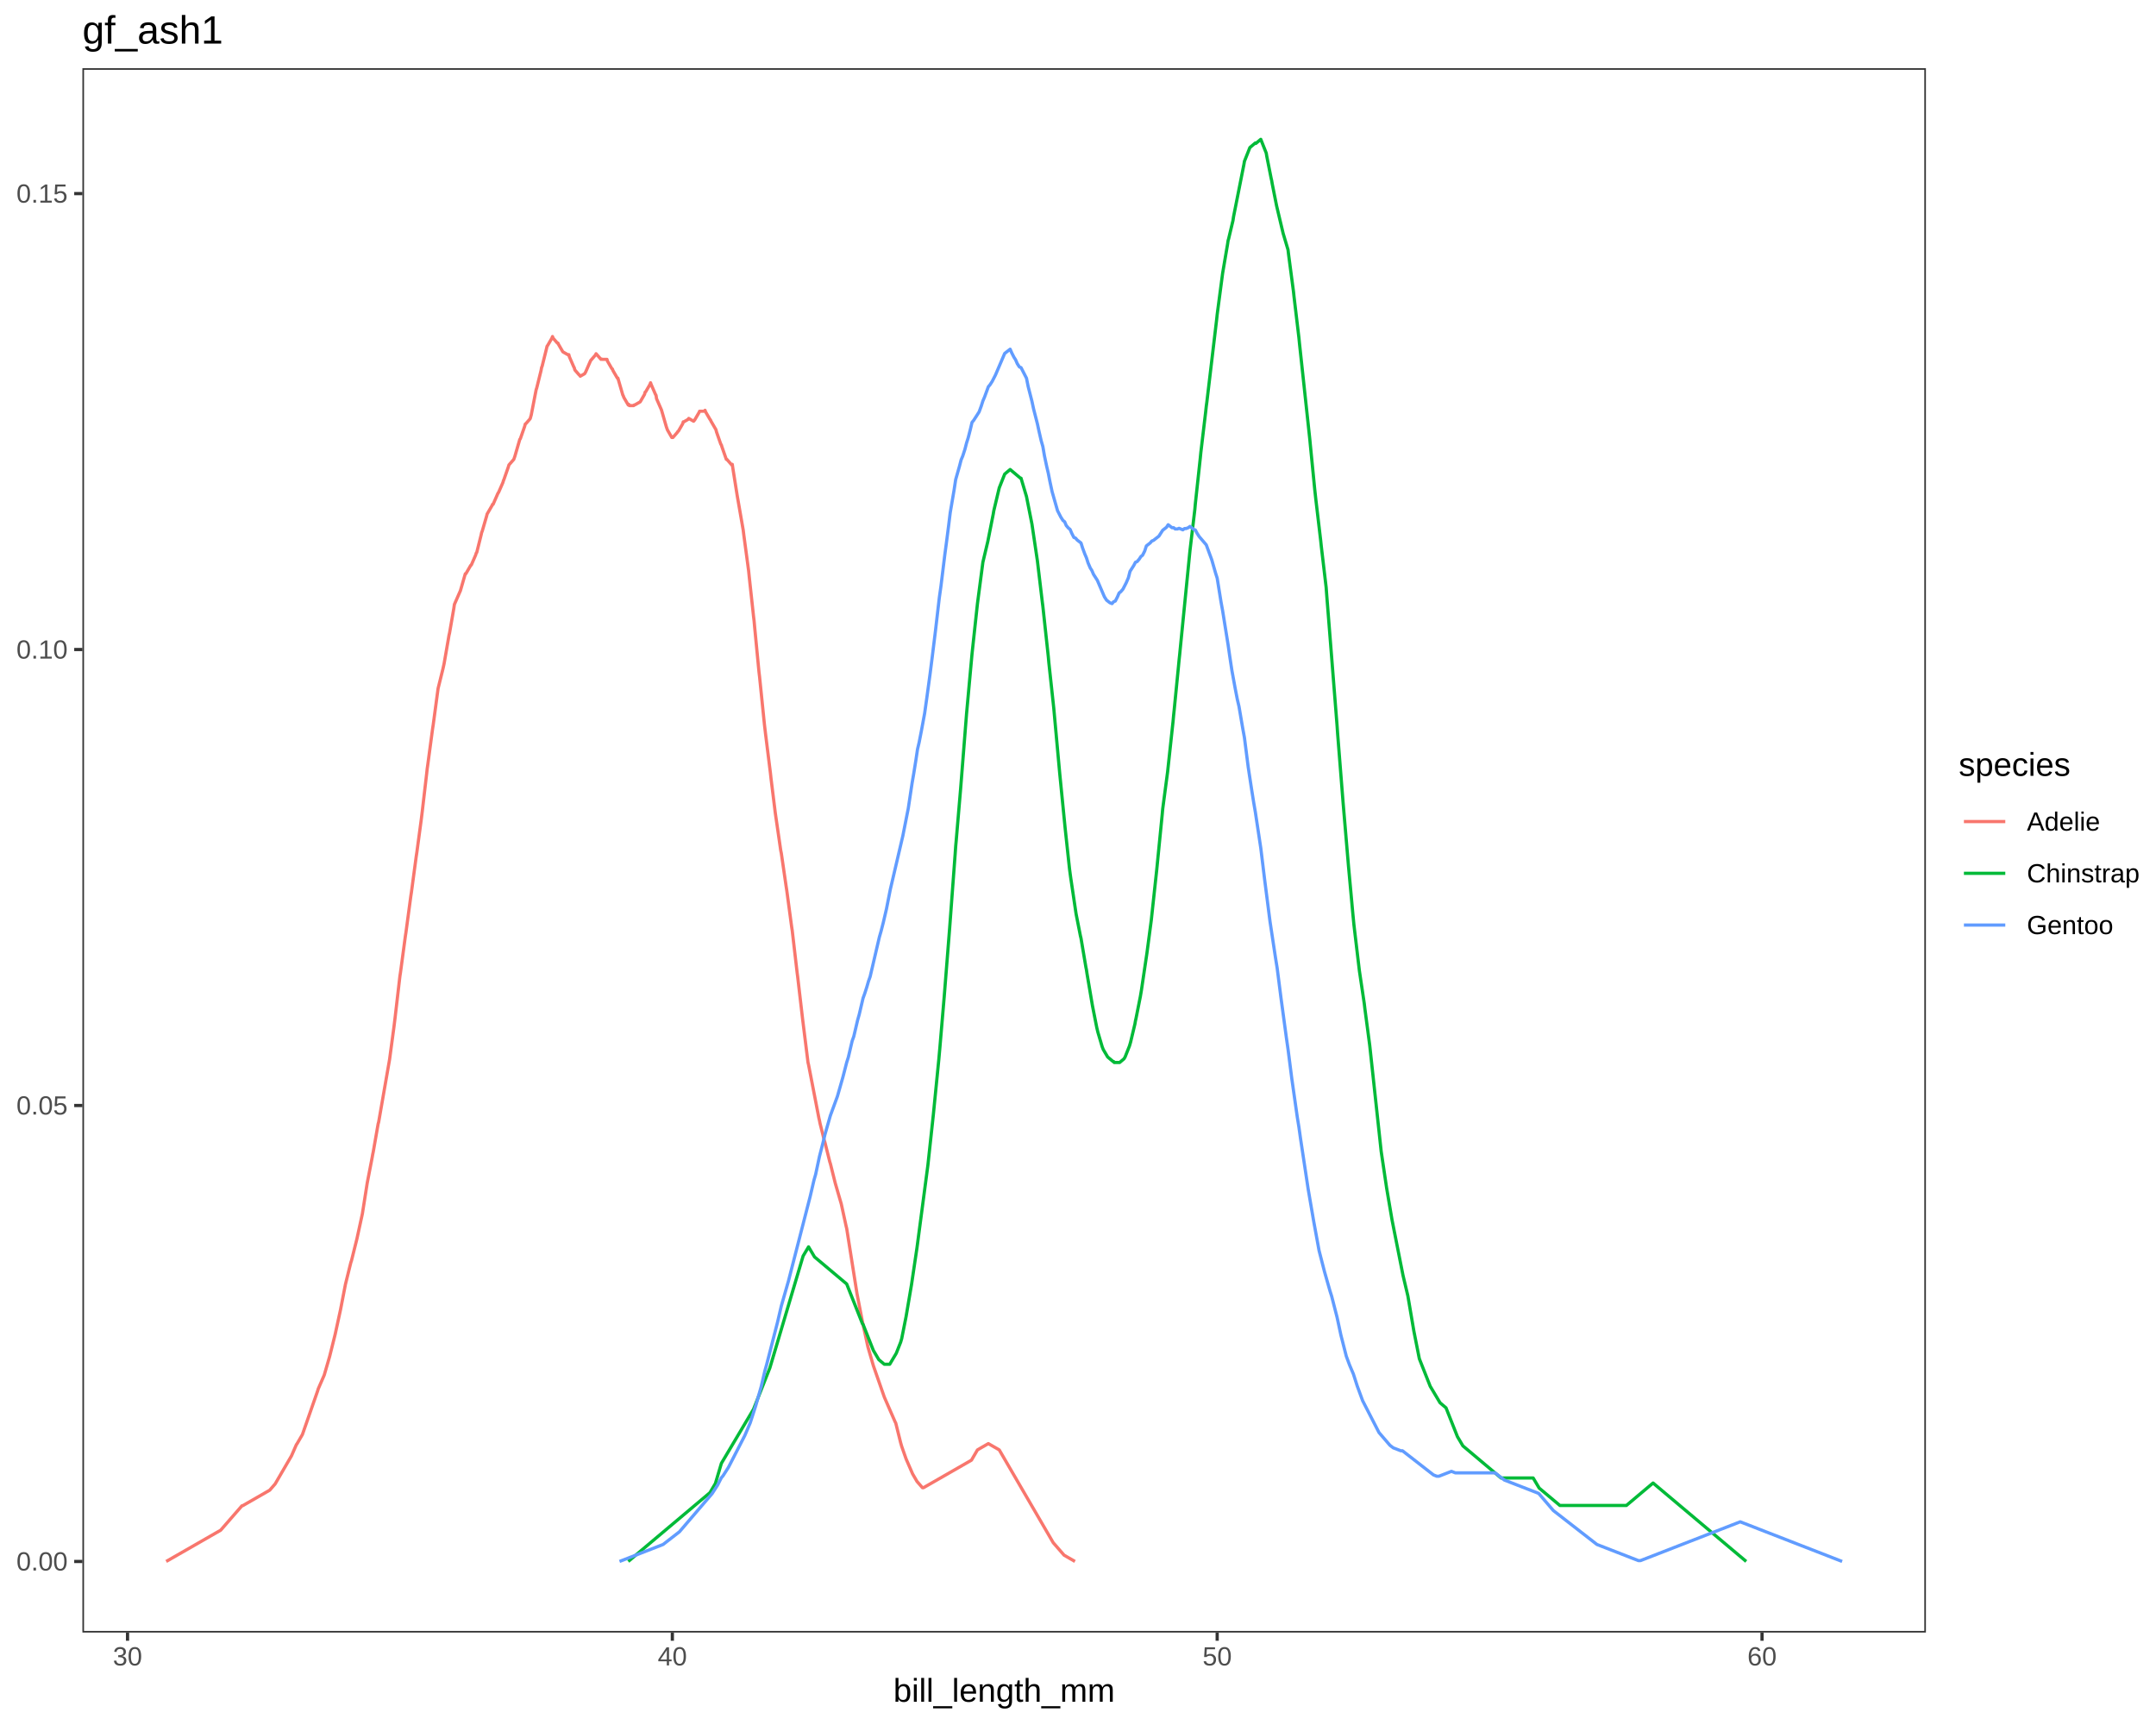
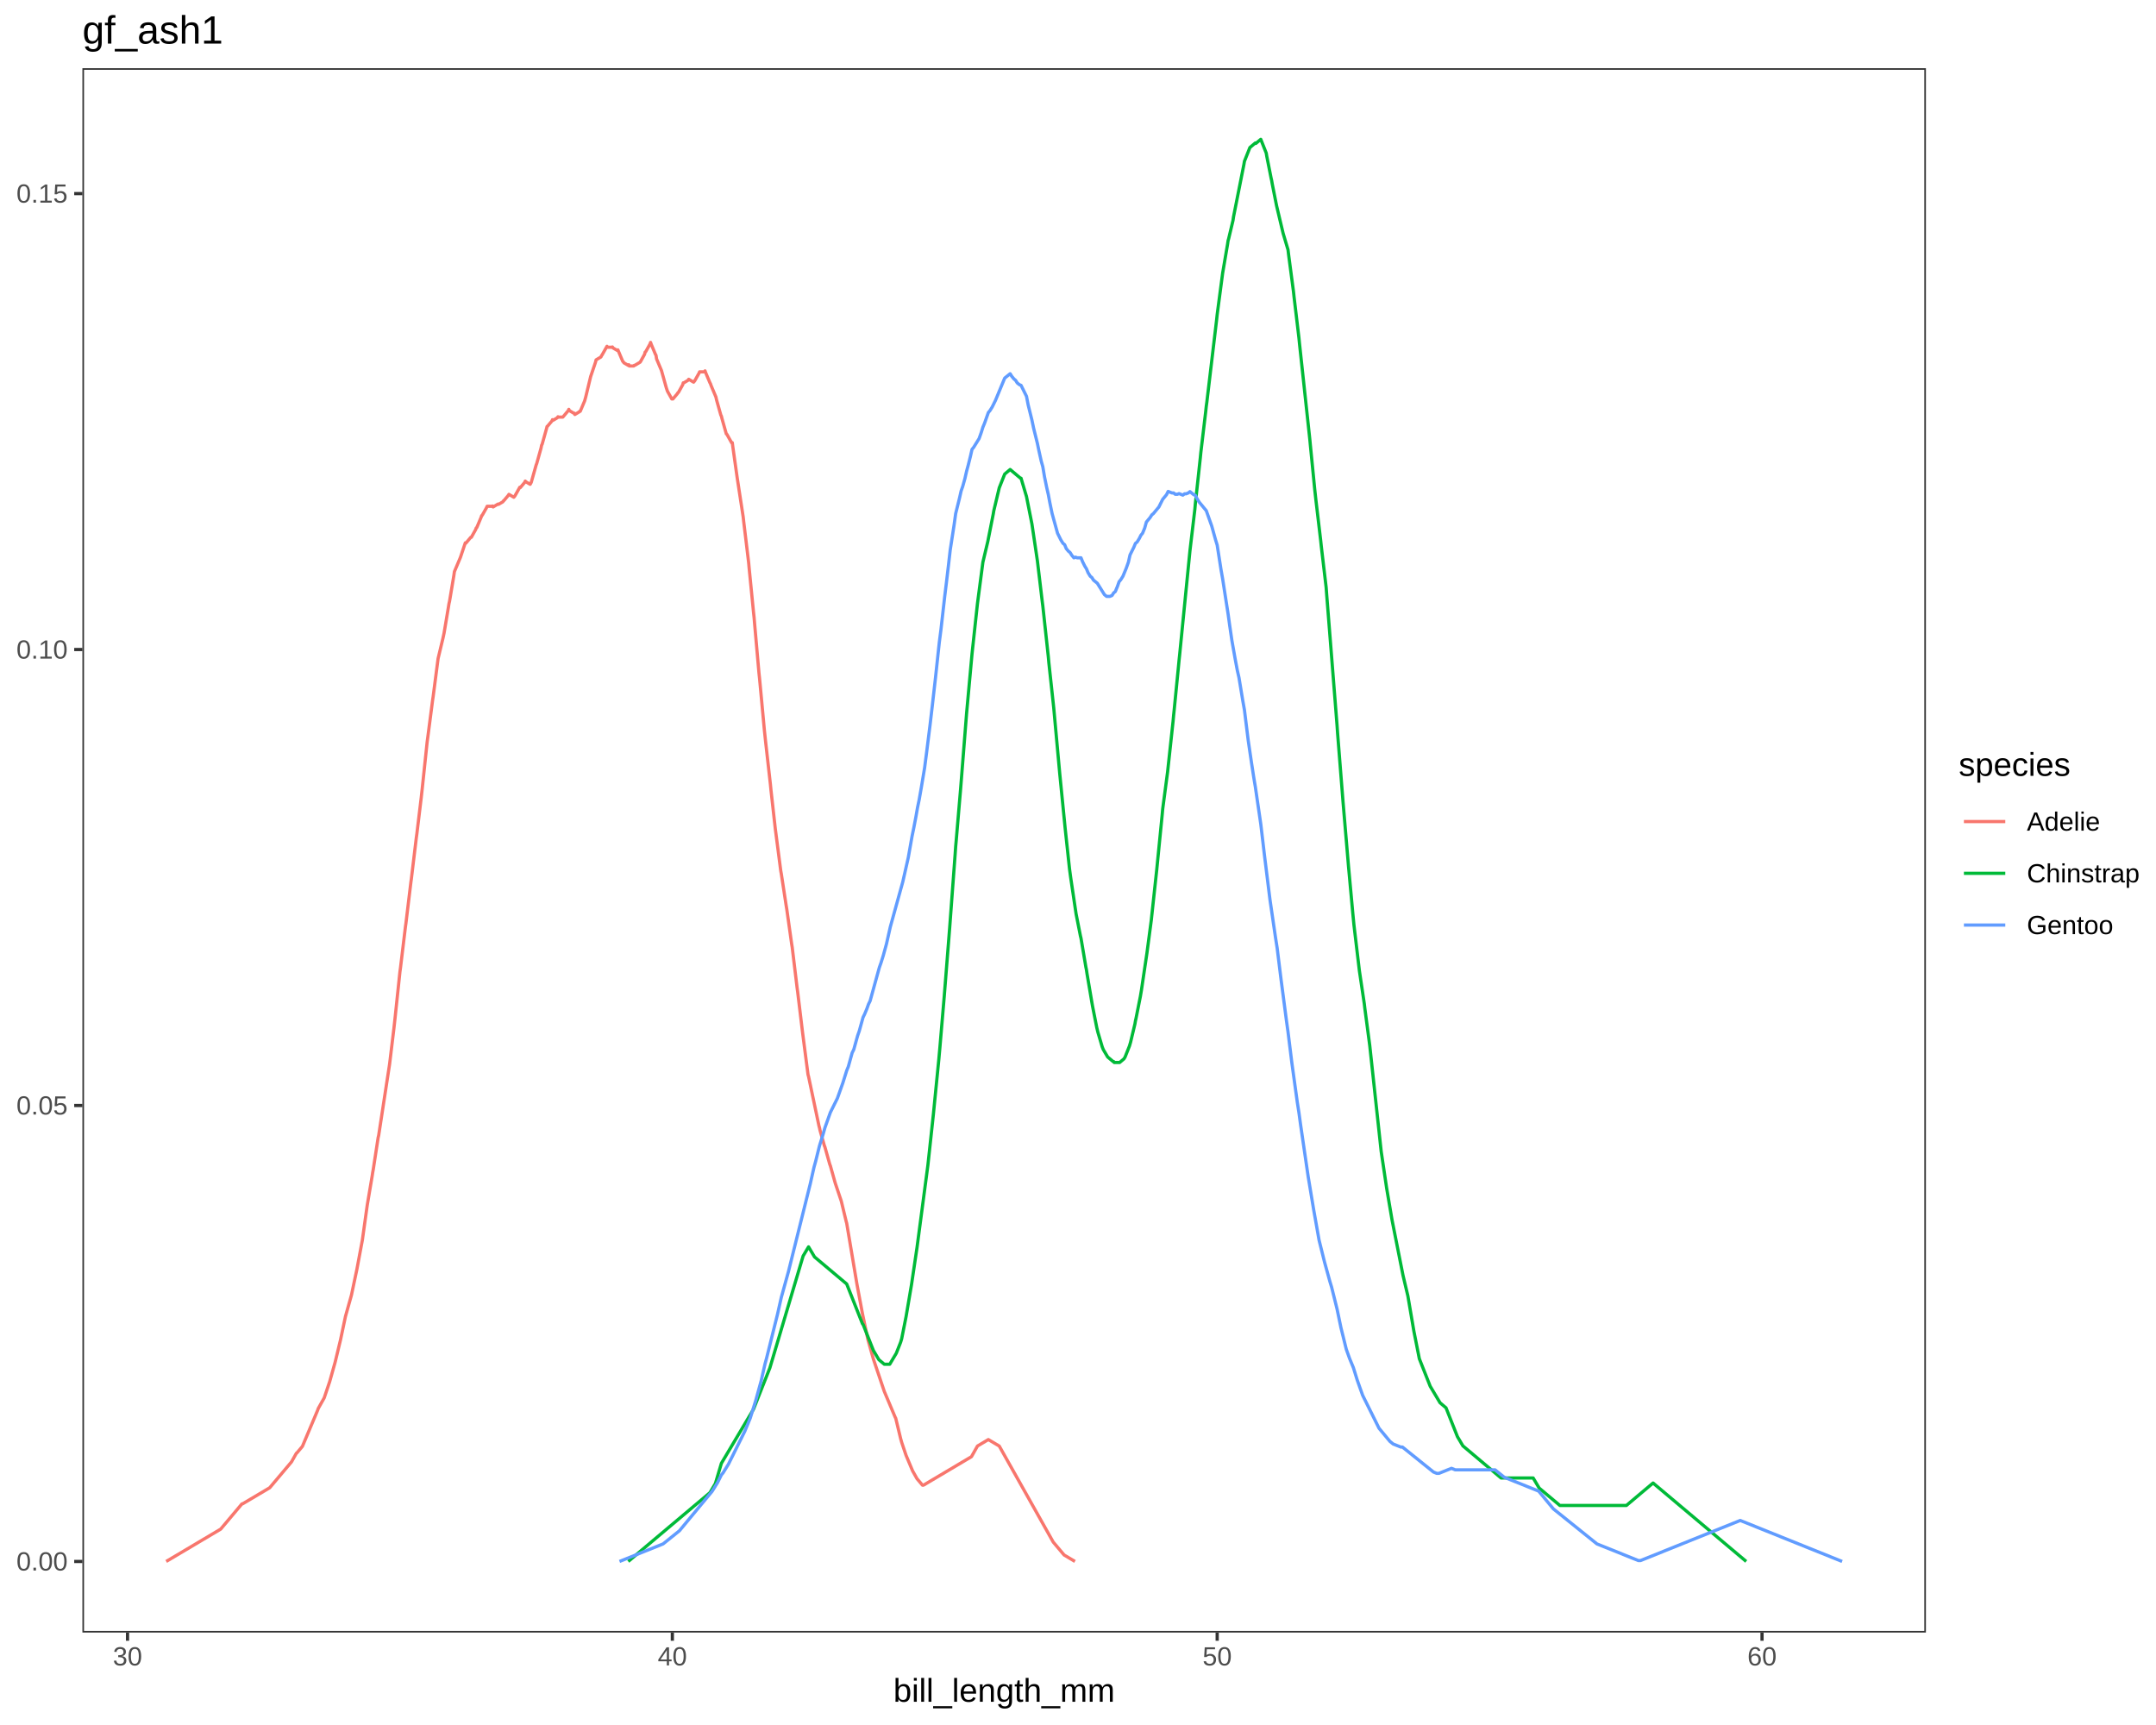
<svg xmlns="http://www.w3.org/2000/svg" viewBox="0 0 720.00 576.00">
  <defs>
    <style type="text/css">
    line, polyline, polygon, path, rect, circle {
      fill: none;
      stroke: #000000;
      stroke-linecap: round;
      stroke-linejoin: round;
      stroke-miterlimit: 10.00;
    }
  </style>
  </defs>
  <rect width="100%" height="100%" style="stroke: none; fill: #FFFFFF;" />
  <rect x="0.00" y="0.00" width="720.00" height="576.00" style="stroke-width: 1.07; stroke: #FFFFFF; fill: #FFFFFF;" />
  <defs>
    <clipPath id="cpMjcuNTJ8NjQzLjE2fDU0NS4xM3wyMi43Nw==">
      <rect x="27.52" y="22.77" width="615.64" height="522.36" />
    </clipPath>
  </defs>
  <rect x="27.52" y="22.77" width="615.64" height="522.36" style="stroke-width: 1.07; stroke: none; fill: #FFFFFF;" clip-path="url(#cpMjcuNTJ8NjQzLjE2fDU0NS4xM3wyMi43Nw==)" />
-   <polyline points="55.50,521.39 73.70,510.95 80.79,502.81 80.98,502.81 90.07,497.59 91.89,495.50 97.35,486.11 98.99,482.35 99.17,482.14 100.99,479.01 106.09,464.40 106.27,463.78 108.27,459.18 110.09,452.92 111.91,445.62 113.73,437.27 115.37,428.81 117.18,421.51 117.37,420.98 119.19,413.68 121.01,405.33 122.64,395.00 124.28,386.54 124.46,385.50 124.64,384.66 126.28,375.27 126.46,374.64 130.10,353.77 131.56,342.92 131.92,339.99 133.56,325.90 133.74,324.76 135.38,312.55 135.56,311.40 137.20,299.19 137.38,298.04 139.02,285.83 139.20,284.68 140.66,273.82 141.02,270.90 142.48,258.38 142.66,256.71 142.84,255.46 144.48,243.24 144.66,242.10 146.30,229.89 147.93,223.31 148.30,221.64 149.75,213.29 149.94,212.14 150.12,211.41 151.57,203.06 151.75,201.81 153.76,197.22 155.39,191.58 155.58,191.58 157.21,188.76 157.40,188.66 158.85,185.32 159.03,184.69 159.21,184.49 160.67,178.64 160.85,177.81 161.03,177.39 162.49,172.38 162.67,171.65 164.31,168.83 164.49,168.41 164.67,168.41 166.31,164.66 166.49,164.45 167.95,161.11 168.13,160.48 168.31,160.06 169.77,155.89 169.95,155.26 171.59,153.38 171.95,152.34 173.59,146.70 173.77,146.50 175.23,142.32 175.41,141.59 175.59,141.49 177.05,139.82 177.41,138.56 179.05,130.11 179.23,129.59 180.68,123.74 180.87,122.70 181.05,122.28 182.50,116.44 182.69,115.60 182.87,115.39 184.32,112.89 184.51,112.37 184.69,112.89 186.14,114.56 186.33,114.56 186.51,114.98 187.96,117.48 189.78,118.52 189.96,118.42 190.15,119.15 191.60,122.49 191.78,122.80 191.97,123.53 193.42,125.20 193.60,125.31 193.78,125.62 195.24,124.79 195.60,124.16 197.24,120.40 198.88,118.52 199.06,118.11 200.70,119.99 200.88,119.88 201.06,119.99 202.70,119.99 202.88,120.61 204.34,123.12 204.52,123.22 204.70,123.74 206.16,126.25 206.34,126.25 207.98,131.88 208.16,132.20 208.34,132.72 209.80,135.22 209.98,135.01 210.16,135.43 211.62,135.43 211.80,135.22 211.98,135.22 213.80,134.18 215.25,131.68 215.44,130.94 215.62,130.84 217.07,128.34 217.26,127.81 217.44,128.34 218.89,131.68 219.08,131.99 219.26,133.14 220.90,136.89 222.53,142.53 222.90,143.57 224.35,146.08 224.72,146.08 226.17,144.41 226.35,144.09 226.54,143.99 227.99,141.49 228.17,140.86 228.36,140.86 229.81,140.02 229.99,139.71 231.63,140.65 231.99,140.23 233.45,137.73 233.63,137.31 235.27,137.31 235.45,137.00 235.63,137.52 237.09,140.02 237.27,140.23 237.45,140.65 239.09,143.47 239.27,144.20 240.73,148.37 240.91,148.58 241.09,149.21 242.55,153.38 242.73,153.38 244.37,155.26 244.55,155.05 244.73,156.31 246.19,165.49 248.19,176.97 248.37,178.43 250.01,190.64 250.19,192.42 251.64,205.78 251.83,207.34 252.01,209.33 253.46,224.35 253.65,225.92 255.28,241.89 255.65,245.02 257.29,258.17 257.47,259.84 258.92,271.53 260.74,284.05 260.92,284.89 262.56,296.16 262.74,297.31 264.38,309.52 264.56,310.67 266.20,324.76 266.38,326.11 268.02,340.20 269.84,354.81 270.02,355.55 273.48,373.39 273.66,374.12 273.84,375.06 275.30,380.91 275.48,381.43 277.12,388.00 277.30,388.53 278.94,395.10 280.94,401.99 282.58,409.50 282.76,410.23 286.21,432.05 288.03,441.44 289.85,449.79 291.67,456.05 295.31,466.49 298.95,474.84 299.13,475.15 300.77,481.73 301.13,482.98 302.59,487.15 304.77,492.16 306.23,494.67 308.05,496.76 308.41,496.76 324.42,487.57 326.43,484.13 330.06,482.04 333.70,484.13 351.72,515.12 355.36,519.30 358.99,521.39 " style="stroke-width: 1.07; stroke: #F8766D; stroke-linecap: butt;" clip-path="url(#cpMjcuNTJ8NjQzLjE2fDU0NS4xM3wyMi43Nw==)" />
+   <polyline points="55.50,521.39 73.70,510.59 80.79,502.17 80.98,502.17 90.07,496.78 97.35,488.14 98.99,485.23 99.17,485.12 100.99,482.96 106.09,470.87 106.27,470.33 108.27,466.77 110.09,461.37 111.91,454.89 113.73,447.34 115.37,439.57 117.37,432.44 119.19,423.81 121.01,414.09 122.64,402.43 124.28,392.72 124.46,391.53 124.64,390.56 126.28,379.87 126.46,379.12 130.10,355.37 131.56,343.28 131.92,340.04 133.56,324.50 133.74,323.20 135.38,309.60 135.56,308.31 137.20,294.71 137.38,293.41 139.02,279.81 139.20,278.52 140.66,266.43 141.02,263.19 142.66,247.64 142.84,246.35 144.48,233.72 144.66,232.53 146.30,219.90 147.93,213.10 148.30,211.38 149.75,202.74 149.94,201.55 150.12,200.80 151.57,192.16 151.75,190.87 153.76,186.12 155.39,181.26 155.58,181.37 157.21,179.42 157.40,179.42 158.85,176.83 159.03,176.29 159.21,176.19 160.67,172.73 160.85,172.19 161.03,172.08 162.49,169.49 162.67,169.06 164.31,169.06 164.49,168.95 164.67,169.28 166.31,168.31 166.49,168.41 167.95,167.55 168.13,167.23 168.31,167.12 169.77,165.39 169.95,165.07 171.59,166.04 171.95,165.61 173.59,162.69 173.77,162.80 175.23,161.07 175.41,160.64 175.59,160.86 177.05,161.72 177.41,161.07 179.05,155.25 179.23,154.81 180.68,149.63 180.87,148.66 181.05,148.34 182.50,143.16 182.69,142.40 182.87,142.29 184.32,140.56 184.51,140.13 184.69,140.35 186.14,139.49 186.33,139.16 186.51,139.27 187.96,139.27 189.78,137.11 189.96,136.68 190.15,137.11 191.60,137.97 191.78,137.97 191.97,138.41 193.42,137.54 193.60,137.33 193.78,137.33 195.24,133.87 195.60,132.58 197.24,125.78 198.88,120.92 199.06,120.16 200.70,119.19 200.88,118.76 201.06,118.54 202.70,115.63 202.88,115.95 204.34,115.95 204.52,115.85 204.70,116.17 206.16,117.03 206.34,116.82 207.98,120.70 208.16,120.81 208.34,121.14 209.80,122.00 209.98,121.78 210.16,122.21 211.62,122.21 211.80,122.00 211.98,122.00 213.80,120.92 215.25,118.33 215.44,117.57 215.62,117.47 217.07,114.87 217.26,114.33 217.44,114.87 218.89,118.33 219.08,118.65 219.26,119.84 220.90,123.73 222.53,129.55 222.90,130.63 224.35,133.22 224.72,133.22 226.17,131.50 226.35,131.17 226.54,131.07 227.99,128.48 228.17,127.83 228.36,127.83 229.81,126.96 229.99,126.64 231.63,127.61 231.99,127.18 233.45,124.59 233.63,124.16 235.27,124.16 235.45,123.83 235.63,124.37 237.09,127.83 237.27,128.15 237.45,128.69 239.09,132.58 239.27,133.44 240.73,138.62 240.91,138.95 241.09,139.70 242.55,144.88 242.73,144.99 244.37,147.91 244.55,147.80 244.73,149.20 246.19,159.56 248.19,172.62 248.37,174.24 250.01,187.84 250.19,189.79 251.64,204.47 251.83,206.19 252.01,208.35 253.46,224.76 253.65,226.49 255.28,243.97 255.65,247.43 257.29,262.00 257.47,263.84 258.92,276.79 260.74,290.82 260.92,291.79 262.56,302.48 262.74,303.56 264.38,315.22 264.56,316.30 266.20,329.90 266.38,331.19 268.02,344.79 269.84,358.83 270.02,359.47 273.48,375.88 273.66,376.53 273.84,377.39 275.30,382.57 275.48,383.00 277.12,388.83 277.30,389.27 278.94,395.09 280.94,401.03 282.58,407.83 282.76,408.48 286.21,428.99 288.03,438.70 289.85,447.34 291.67,453.81 295.31,464.61 298.95,473.24 299.13,473.57 300.77,480.37 301.13,481.66 302.59,485.98 304.77,491.16 306.23,493.75 308.05,495.91 308.41,495.91 324.42,486.41 326.43,482.85 330.06,480.69 333.70,482.85 351.72,514.91 355.36,519.23 358.99,521.39 " style="stroke-width: 1.07; stroke: #F8766D; stroke-linecap: butt;" clip-path="url(#cpMjcuNTJ8NjQzLjE2fDU0NS4xM3wyMi43Nw==)" />
  <polyline points="209.80,521.39 237.09,498.42 238.91,495.35 240.91,488.62 251.64,470.55 257.10,456.76 268.20,419.40 270.02,416.34 272.02,419.71 282.76,428.74 288.03,442.06 288.22,442.22 291.67,450.94 293.49,454.01 295.31,455.54 297.13,455.54 299.32,451.86 300.77,448.19 301.13,446.96 302.59,439.61 304.41,428.89 306.23,416.64 309.87,389.08 311.69,372.23 313.51,353.86 313.87,349.88 315.33,332.72 317.15,309.75 318.97,285.25 319.15,282.65 319.33,280.66 320.79,263.51 322.79,238.24 324.61,218.33 326.43,201.49 328.24,187.71 329.88,180.81 331.70,171.63 331.88,170.55 333.70,162.90 335.52,158.30 337.34,156.77 340.80,159.68 340.98,159.68 342.80,165.81 344.62,175.00 346.44,187.25 348.08,201.03 348.26,202.41 350.08,219.25 350.26,221.24 351.90,236.40 353.90,258.30 355.72,276.68 357.17,290.15 357.54,292.91 359.36,305.16 360.81,312.51 361.00,313.28 362.63,322.92 362.82,323.84 363.00,325.07 364.82,335.79 366.27,343.14 366.64,344.67 368.09,349.57 368.46,350.49 369.91,352.94 371.73,354.47 371.91,354.47 372.09,354.78 373.91,354.78 375.37,353.55 375.73,352.94 377.19,349.26 377.55,348.04 379.01,341.91 379.19,340.84 379.37,340.08 380.83,332.72 381.19,330.58 383.01,318.33 384.47,307.30 386.29,290.46 388.11,272.08 388.29,270.09 389.93,257.69 391.75,240.84 391.93,238.85 392.11,237.17 393.56,222.47 393.75,220.48 393.93,218.79 397.39,183.88 399.02,170.10 399.20,168.10 400.84,152.94 401.02,151.11 402.66,137.32 402.84,135.64 403.03,134.26 406.30,106.70 406.48,105.01 408.30,91.23 409.94,81.58 410.12,80.36 410.30,79.75 411.76,73.62 411.94,72.39 415.40,54.94 415.58,53.87 417.40,49.27 419.22,47.74 419.40,47.89 421.04,46.52 422.86,51.11 423.04,52.18 424.50,59.53 424.68,60.30 424.86,61.37 426.32,68.72 428.50,77.91 430.14,83.42 430.32,84.95 431.96,97.36 432.14,99.04 433.78,112.82 433.96,114.66 437.41,146.67 437.60,148.66 439.05,163.36 439.42,166.73 441.05,180.51 441.24,182.35 442.87,196.13 443.05,198.58 446.51,242.22 446.69,244.82 448.51,267.80 450.33,289.23 451.79,305.16 452.15,308.84 453.97,324.15 455.61,335.17 455.79,336.71 457.43,349.11 461.25,384.48 463.07,396.73 464.89,407.45 468.53,425.83 470.16,432.72 472.17,444.51 473.99,453.70 477.62,462.89 480.90,468.40 482.90,470.09 486.72,479.73 488.54,482.80 501.28,493.52 512.01,493.52 514.01,496.89 520.93,502.70 543.13,502.70 552.04,495.20 583.15,521.39 " style="stroke-width: 1.07; stroke: #00BA38; stroke-linecap: butt;" clip-path="url(#cpMjcuNTJ8NjQzLjE2fDU0NS4xM3wyMi43Nw==)" />
-   <polyline points="206.89,521.39 221.44,515.72 226.90,511.48 237.82,498.73 239.64,495.90 240.91,493.42 241.46,492.79 243.27,489.96 248.73,479.34 250.55,475.09 252.37,469.43 254.19,463.05 255.47,457.60 256.01,455.69 259.65,441.53 260.92,436.08 263.29,427.80 270.57,399.48 271.84,394.03 272.39,392.12 273.66,386.17 274.93,381.22 275.48,378.88 277.30,372.51 279.66,366.07 281.48,359.70 282.76,354.74 283.30,353.04 284.58,347.59 285.12,346.10 286.40,340.65 286.94,338.74 288.22,333.29 288.76,331.80 289.49,329.54 290.04,327.63 290.58,326.14 293.67,312.90 294.22,310.99 294.95,308.16 296.04,303.49 297.31,297.05 301.50,279.13 303.32,269.93 304.59,261.51 305.14,258.32 305.87,253.79 306.41,250.18 306.96,247.84 307.68,244.16 308.78,238.22 309.50,233.12 310.60,225.05 311.32,219.39 312.42,210.47 313.69,199.56 314.23,195.74 315.51,185.33 316.05,181.30 316.78,175.64 317.33,171.18 318.60,163.74 319.15,160.13 320.42,155.67 320.97,153.55 321.51,152.27 322.24,150.01 322.79,147.89 323.33,146.19 324.06,143.35 324.61,141.02 325.15,140.38 326.97,137.55 327.70,135.57 328.24,133.87 328.79,132.59 330.06,129.13 330.61,128.49 331.34,127.36 332.43,125.23 335.52,118.01 337.34,116.60 337.89,117.87 338.62,119.29 339.16,120.13 339.71,121.41 340.44,122.54 340.98,122.75 342.80,126.29 343.35,129.05 344.62,134.01 345.17,136.56 346.44,141.51 346.99,144.06 347.71,147.18 348.26,149.09 348.81,152.27 349.53,155.67 350.08,158.01 350.62,160.77 351.35,164.17 353.17,170.54 354.26,172.66 354.99,173.80 355.54,174.22 356.08,175.49 356.81,176.34 357.36,176.77 357.90,178.04 358.63,179.46 359.18,179.67 359.72,180.31 361.00,181.30 361.54,183.00 362.27,184.98 362.82,186.26 363.36,187.95 364.09,189.65 364.63,190.50 365.18,191.78 366.45,193.76 368.82,199.28 369.55,200.41 370.64,201.26 371.37,201.55 371.91,200.91 372.46,200.70 373.19,199.28 373.73,198.01 374.28,197.58 375.01,196.73 376.10,194.61 376.83,192.91 377.37,190.79 378.64,188.80 379.19,187.74 379.74,187.53 380.46,186.68 381.01,185.83 381.56,185.41 382.28,183.99 382.83,182.29 384.10,181.30 384.65,180.66 385.19,180.45 387.01,179.03 388.29,177.05 389.56,176.06 390.11,175.21 391.38,176.20 391.93,176.20 392.47,176.63 393.20,176.63 393.75,176.41 395.02,176.91 395.57,176.49 396.11,176.49 396.84,176.20 397.39,175.78 398.66,176.77 399.20,176.98 399.75,178.04 400.48,179.18 402.84,181.94 404.66,186.89 405.94,191.35 406.48,193.05 407.76,200.98 408.30,203.95 410.12,215.28 410.67,219.10 411.40,223.92 412.49,229.86 413.21,233.54 413.76,235.88 415.03,243.31 415.58,246.29 416.85,256.20 417.95,263.42 418.67,267.95 419.22,271.14 421.04,283.17 422.31,293.58 424.13,307.74 425.95,319.77 426.50,323.17 427.77,333.08 429.59,346.53 430.14,350.35 431.41,360.26 433.23,373.01 433.78,376.40 434.32,380.23 436.87,397.08 438.69,407.69 440.51,417.61 442.33,424.68 444.15,431.06 444.69,432.75 446.51,439.83 447.79,445.78 449.60,452.86 450.70,455.83 451.97,458.81 453.24,462.77 455.06,467.73 460.52,478.35 464.16,482.59 465.25,483.44 467.80,484.43 468.35,484.43 478.72,492.50 479.81,492.93 480.54,492.93 484.72,491.30 485.99,491.80 499.28,491.80 502.37,494.20 513.83,498.66 518.75,504.40 533.30,515.72 547.13,521.10 547.86,521.10 581.15,508.15 615.18,521.39 " style="stroke-width: 1.07; stroke: #619CFF; stroke-linecap: butt;" clip-path="url(#cpMjcuNTJ8NjQzLjE2fDU0NS4xM3wyMi43Nw==)" />
+   <polyline points="206.89,521.39 221.44,515.53 226.90,511.14 237.82,497.97 239.64,495.04 240.91,492.48 241.46,491.83 243.27,488.90 248.73,477.92 250.55,473.53 252.37,467.68 254.19,461.09 255.47,455.46 256.01,453.48 259.65,438.85 260.92,433.21 263.29,424.65 270.57,395.38 271.84,389.75 272.39,387.77 273.66,382.65 274.93,378.55 275.48,376.58 277.30,371.46 279.66,366.70 281.48,361.58 282.76,357.48 283.30,356.16 284.58,351.55 285.12,350.46 286.40,345.85 286.94,344.31 288.22,339.70 288.76,338.60 289.49,336.85 290.04,335.31 290.58,334.21 293.67,323.02 294.22,321.48 294.95,319.14 296.04,315.19 297.31,309.55 301.50,294.41 303.32,286.36 304.59,279.19 305.14,276.55 305.87,272.75 306.41,269.67 306.96,267.04 307.68,262.94 308.78,256.36 309.50,250.80 310.60,242.02 311.32,235.87 312.42,226.21 313.69,214.43 314.23,210.26 315.51,198.99 316.05,194.60 316.78,188.45 317.33,183.62 318.60,175.43 319.15,171.48 320.42,166.36 320.97,163.94 321.51,162.40 322.24,159.77 322.79,157.36 323.33,155.38 324.06,152.45 324.61,150.04 325.15,149.38 326.97,146.45 327.70,144.40 328.24,142.65 328.79,141.33 330.06,137.75 330.61,137.09 331.34,135.92 332.43,133.72 335.52,126.26 337.34,124.79 337.89,125.67 338.62,126.55 339.16,126.99 339.71,127.87 340.44,128.45 340.98,128.67 342.80,132.33 343.35,135.18 344.62,140.31 345.17,142.94 346.44,148.06 346.99,150.70 347.71,153.92 348.26,155.89 348.81,159.18 349.53,162.70 350.08,165.11 350.62,167.97 351.35,171.48 353.17,178.06 354.26,180.26 354.99,181.43 355.54,181.87 356.08,183.19 356.81,184.06 357.36,184.50 357.90,185.38 358.63,186.26 359.18,186.04 359.72,186.26 361.00,186.26 361.54,187.58 362.27,189.04 362.82,189.92 363.36,191.23 364.09,192.41 364.63,192.84 365.18,193.72 366.45,194.75 368.82,198.55 369.55,199.14 370.64,199.14 371.37,198.84 371.91,197.97 372.46,197.53 373.19,195.77 373.73,194.23 374.28,193.58 375.01,192.41 376.10,189.77 376.83,187.72 377.37,185.31 378.64,182.75 379.19,181.43 379.74,180.99 380.46,179.82 381.01,178.72 381.56,178.06 382.28,176.31 382.83,174.33 384.10,172.79 384.65,171.92 385.19,171.48 387.01,169.28 388.29,166.72 389.56,165.19 390.11,164.09 391.38,164.60 391.93,164.60 392.47,165.04 393.20,165.04 393.75,164.82 395.02,165.33 395.57,164.89 396.11,164.89 396.84,164.60 397.39,164.16 398.66,165.19 399.20,165.40 399.75,166.50 400.48,167.67 402.84,170.53 404.66,175.65 405.94,180.26 406.48,182.01 407.76,190.21 408.30,193.28 410.12,204.99 410.67,208.94 411.40,213.92 412.49,220.06 413.21,223.87 413.76,226.28 415.03,233.97 415.58,237.04 416.85,247.28 417.95,254.75 418.67,259.43 419.22,262.72 421.04,275.16 422.31,285.92 424.13,300.55 425.95,312.99 426.50,316.50 427.77,326.75 429.59,340.65 430.14,344.60 431.41,354.85 433.23,368.02 433.78,371.53 434.32,375.48 436.87,392.90 438.69,403.87 440.51,414.12 442.33,421.43 444.15,428.02 444.69,429.78 446.51,437.09 447.79,443.24 449.60,450.56 450.70,453.63 451.97,456.70 453.24,460.80 455.06,465.92 460.52,476.90 464.16,481.29 465.25,482.17 467.80,483.19 468.35,483.19 478.72,491.53 479.81,491.97 480.54,491.97 484.72,490.29 485.99,490.80 499.28,490.80 502.37,493.29 513.83,497.90 518.75,503.83 533.30,515.53 547.13,521.09 547.86,521.09 581.15,507.70 615.18,521.39 " style="stroke-width: 1.07; stroke: #619CFF; stroke-linecap: butt;" clip-path="url(#cpMjcuNTJ8NjQzLjE2fDU0NS4xM3wyMi43Nw==)" />
  <rect x="27.52" y="22.77" width="615.64" height="522.36" style="stroke-width: 1.07; stroke: #333333;" clip-path="url(#cpMjcuNTJ8NjQzLjE2fDU0NS4xM3wyMi43Nw==)" />
  <defs>
    <clipPath id="cpMC4wMHw3MjAuMDB8NTc2LjAwfDAuMDA=">
      <rect x="0.00" y="0.00" width="720.00" height="576.00" />
    </clipPath>
  </defs>
  <g clip-path="url(#cpMC4wMHw3MjAuMDB8NTc2LjAwfDAuMDA=)">
    <text x="5.48" y="524.41" style="font-size: 8.80px; fill: #4D4D4D; font-family: Liberation Sans;" textLength="17.11px" lengthAdjust="spacingAndGlyphs">0.00</text>
  </g>
  <g clip-path="url(#cpMC4wMHw3MjAuMDB8NTc2LjAwfDAuMDA=)">
    <text x="5.48" y="372.16" style="font-size: 8.80px; fill: #4D4D4D; font-family: Liberation Sans;" textLength="17.11px" lengthAdjust="spacingAndGlyphs">0.05</text>
  </g>
  <g clip-path="url(#cpMC4wMHw3MjAuMDB8NTc2LjAwfDAuMDA=)">
    <text x="5.48" y="219.92" style="font-size: 8.80px; fill: #4D4D4D; font-family: Liberation Sans;" textLength="17.11px" lengthAdjust="spacingAndGlyphs">0.10</text>
  </g>
  <g clip-path="url(#cpMC4wMHw3MjAuMDB8NTc2LjAwfDAuMDA=)">
    <text x="5.48" y="67.67" style="font-size: 8.80px; fill: #4D4D4D; font-family: Liberation Sans;" textLength="17.11px" lengthAdjust="spacingAndGlyphs">0.15</text>
  </g>
  <polyline points="24.78,521.39 27.52,521.39 " style="stroke-width: 1.07; stroke: #333333; stroke-linecap: butt;" clip-path="url(#cpMC4wMHw3MjAuMDB8NTc2LjAwfDAuMDA=)" />
  <polyline points="24.78,369.14 27.52,369.14 " style="stroke-width: 1.07; stroke: #333333; stroke-linecap: butt;" clip-path="url(#cpMC4wMHw3MjAuMDB8NTc2LjAwfDAuMDA=)" />
  <polyline points="24.78,216.89 27.52,216.89 " style="stroke-width: 1.07; stroke: #333333; stroke-linecap: butt;" clip-path="url(#cpMC4wMHw3MjAuMDB8NTc2LjAwfDAuMDA=)" />
  <polyline points="24.78,64.65 27.52,64.65 " style="stroke-width: 1.07; stroke: #333333; stroke-linecap: butt;" clip-path="url(#cpMC4wMHw3MjAuMDB8NTc2LjAwfDAuMDA=)" />
  <polyline points="42.59,547.87 42.59,545.13 " style="stroke-width: 1.07; stroke: #333333; stroke-linecap: butt;" clip-path="url(#cpMC4wMHw3MjAuMDB8NTc2LjAwfDAuMDA=)" />
  <polyline points="224.53,547.87 224.53,545.13 " style="stroke-width: 1.07; stroke: #333333; stroke-linecap: butt;" clip-path="url(#cpMC4wMHw3MjAuMDB8NTc2LjAwfDAuMDA=)" />
  <polyline points="406.48,547.87 406.48,545.13 " style="stroke-width: 1.07; stroke: #333333; stroke-linecap: butt;" clip-path="url(#cpMC4wMHw3MjAuMDB8NTc2LjAwfDAuMDA=)" />
  <polyline points="588.43,547.87 588.43,545.13 " style="stroke-width: 1.07; stroke: #333333; stroke-linecap: butt;" clip-path="url(#cpMC4wMHw3MjAuMDB8NTc2LjAwfDAuMDA=)" />
  <g clip-path="url(#cpMC4wMHw3MjAuMDB8NTc2LjAwfDAuMDA=)">
    <text x="37.70" y="556.11" style="font-size: 8.80px; fill: #4D4D4D; font-family: Liberation Sans;" textLength="9.78px" lengthAdjust="spacingAndGlyphs">30</text>
  </g>
  <g clip-path="url(#cpMC4wMHw3MjAuMDB8NTc2LjAwfDAuMDA=)">
    <text x="219.64" y="556.11" style="font-size: 8.80px; fill: #4D4D4D; font-family: Liberation Sans;" textLength="9.78px" lengthAdjust="spacingAndGlyphs">40</text>
  </g>
  <g clip-path="url(#cpMC4wMHw3MjAuMDB8NTc2LjAwfDAuMDA=)">
    <text x="401.59" y="556.11" style="font-size: 8.80px; fill: #4D4D4D; font-family: Liberation Sans;" textLength="9.78px" lengthAdjust="spacingAndGlyphs">50</text>
  </g>
  <g clip-path="url(#cpMC4wMHw3MjAuMDB8NTc2LjAwfDAuMDA=)">
    <text x="583.54" y="556.11" style="font-size: 8.80px; fill: #4D4D4D; font-family: Liberation Sans;" textLength="9.78px" lengthAdjust="spacingAndGlyphs">60</text>
  </g>
  <g clip-path="url(#cpMC4wMHw3MjAuMDB8NTc2LjAwfDAuMDA=)">
    <text x="298.34" y="568.24" style="font-size: 11.00px; font-family: Liberation Sans;" textLength="74.00px" lengthAdjust="spacingAndGlyphs">bill_length_mm</text>
  </g>
  <rect x="654.12" y="250.37" width="60.40" height="67.16" style="stroke-width: 1.07; stroke: none; fill: #FFFFFF;" clip-path="url(#cpMC4wMHw3MjAuMDB8NTc2LjAwfDAuMDA=)" />
  <g clip-path="url(#cpMC4wMHw3MjAuMDB8NTc2LjAwfDAuMDA=)">
    <text x="654.12" y="259.07" style="font-size: 11.00px; font-family: Liberation Sans;" textLength="37.31px" lengthAdjust="spacingAndGlyphs">species</text>
  </g>
  <rect x="654.12" y="265.69" width="17.28" height="17.28" style="stroke-width: 1.07; stroke: none; fill: #FFFFFF;" clip-path="url(#cpMC4wMHw3MjAuMDB8NTc2LjAwfDAuMDA=)" />
  <line x1="655.85" y1="274.33" x2="669.67" y2="274.33" style="stroke-width: 1.07; stroke: #F8766D; stroke-linecap: butt;" clip-path="url(#cpMC4wMHw3MjAuMDB8NTc2LjAwfDAuMDA=)" />
  <rect x="654.12" y="282.97" width="17.28" height="17.28" style="stroke-width: 1.07; stroke: none; fill: #FFFFFF;" clip-path="url(#cpMC4wMHw3MjAuMDB8NTc2LjAwfDAuMDA=)" />
  <line x1="655.85" y1="291.61" x2="669.67" y2="291.61" style="stroke-width: 1.07; stroke: #00BA38; stroke-linecap: butt;" clip-path="url(#cpMC4wMHw3MjAuMDB8NTc2LjAwfDAuMDA=)" />
  <rect x="654.12" y="300.25" width="17.28" height="17.28" style="stroke-width: 1.07; stroke: none; fill: #FFFFFF;" clip-path="url(#cpMC4wMHw3MjAuMDB8NTc2LjAwfDAuMDA=)" />
  <line x1="655.85" y1="308.89" x2="669.67" y2="308.89" style="stroke-width: 1.07; stroke: #619CFF; stroke-linecap: butt;" clip-path="url(#cpMC4wMHw3MjAuMDB8NTc2LjAwfDAuMDA=)" />
  <g clip-path="url(#cpMC4wMHw3MjAuMDB8NTc2LjAwfDAuMDA=)">
    <text x="676.88" y="277.36" style="font-size: 8.80px; font-family: Liberation Sans;" textLength="24.45px" lengthAdjust="spacingAndGlyphs">Adelie</text>
  </g>
  <g clip-path="url(#cpMC4wMHw3MjAuMDB8NTc2LjAwfDAuMDA=)">
    <text x="676.88" y="294.64" style="font-size: 8.80px; font-family: Liberation Sans;" textLength="37.64px" lengthAdjust="spacingAndGlyphs">Chinstrap</text>
  </g>
  <g clip-path="url(#cpMC4wMHw3MjAuMDB8NTc2LjAwfDAuMDA=)">
    <text x="676.88" y="311.92" style="font-size: 8.80px; font-family: Liberation Sans;" textLength="28.84px" lengthAdjust="spacingAndGlyphs">Gentoo</text>
  </g>
  <g clip-path="url(#cpMC4wMHw3MjAuMDB8NTc2LjAwfDAuMDA=)">
    <text x="27.52" y="14.56" style="font-size: 13.20px; font-family: Liberation Sans;" textLength="46.89px" lengthAdjust="spacingAndGlyphs">gf_ash1</text>
  </g>
</svg>
